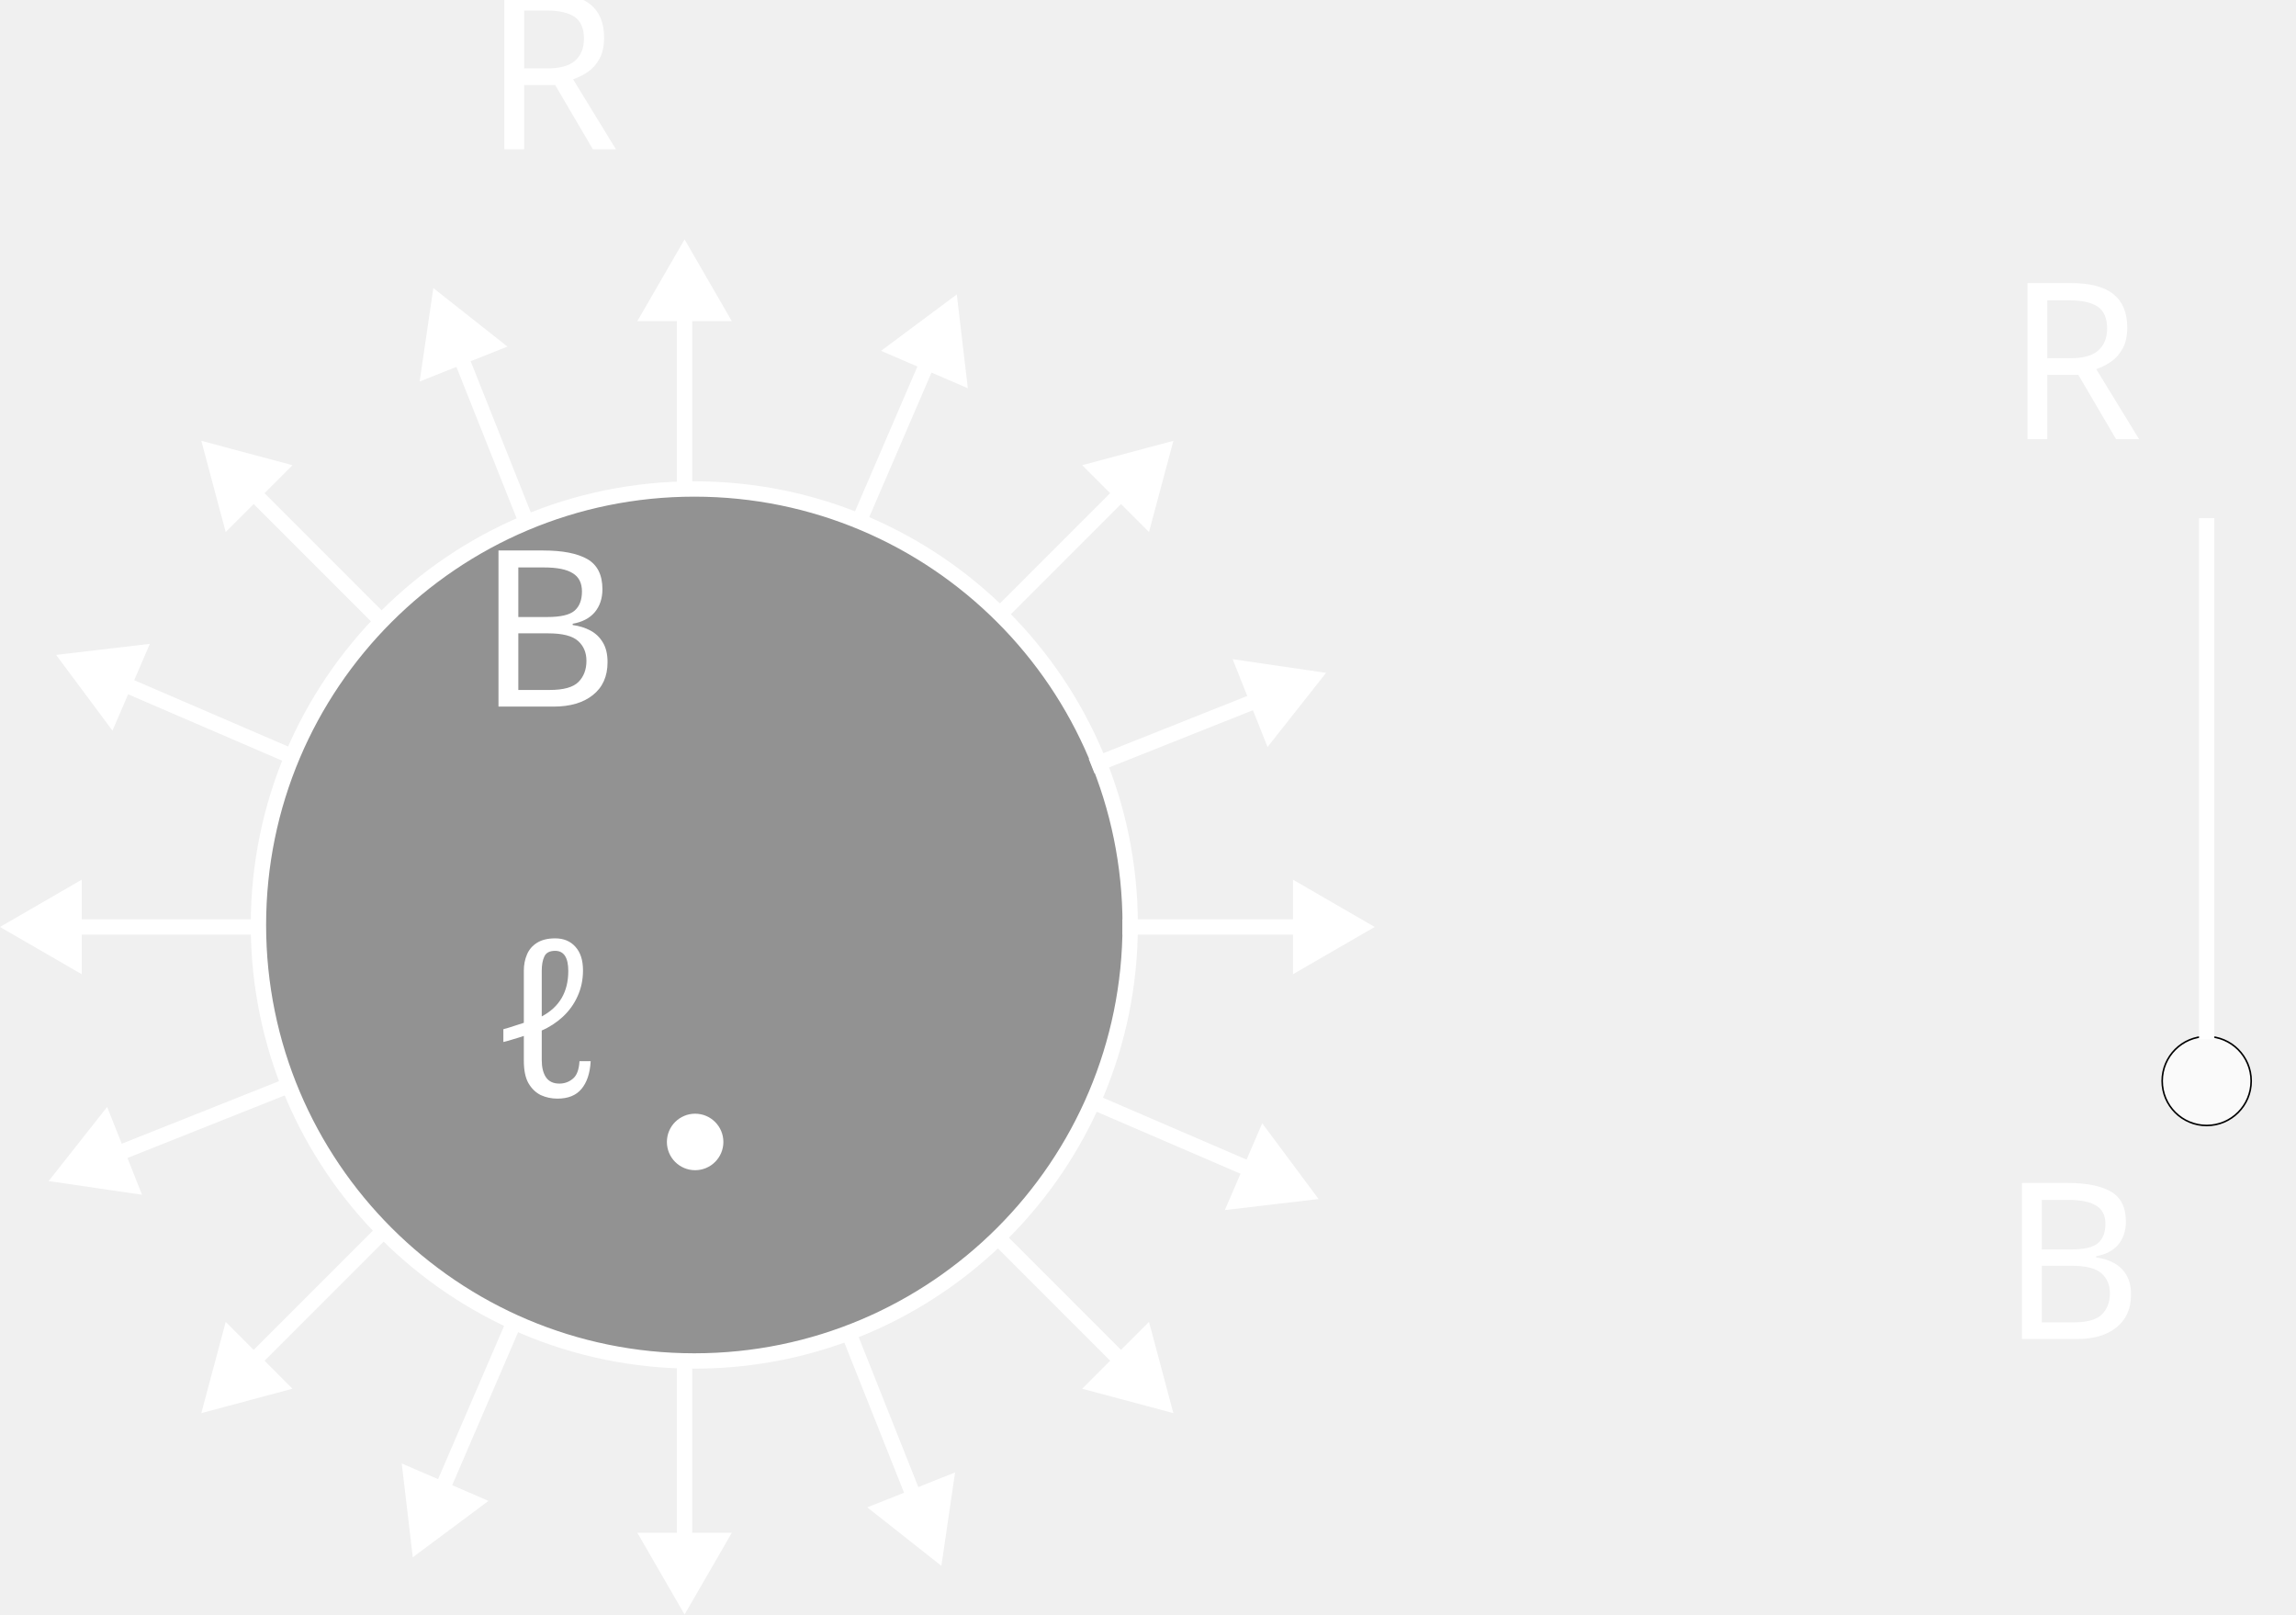
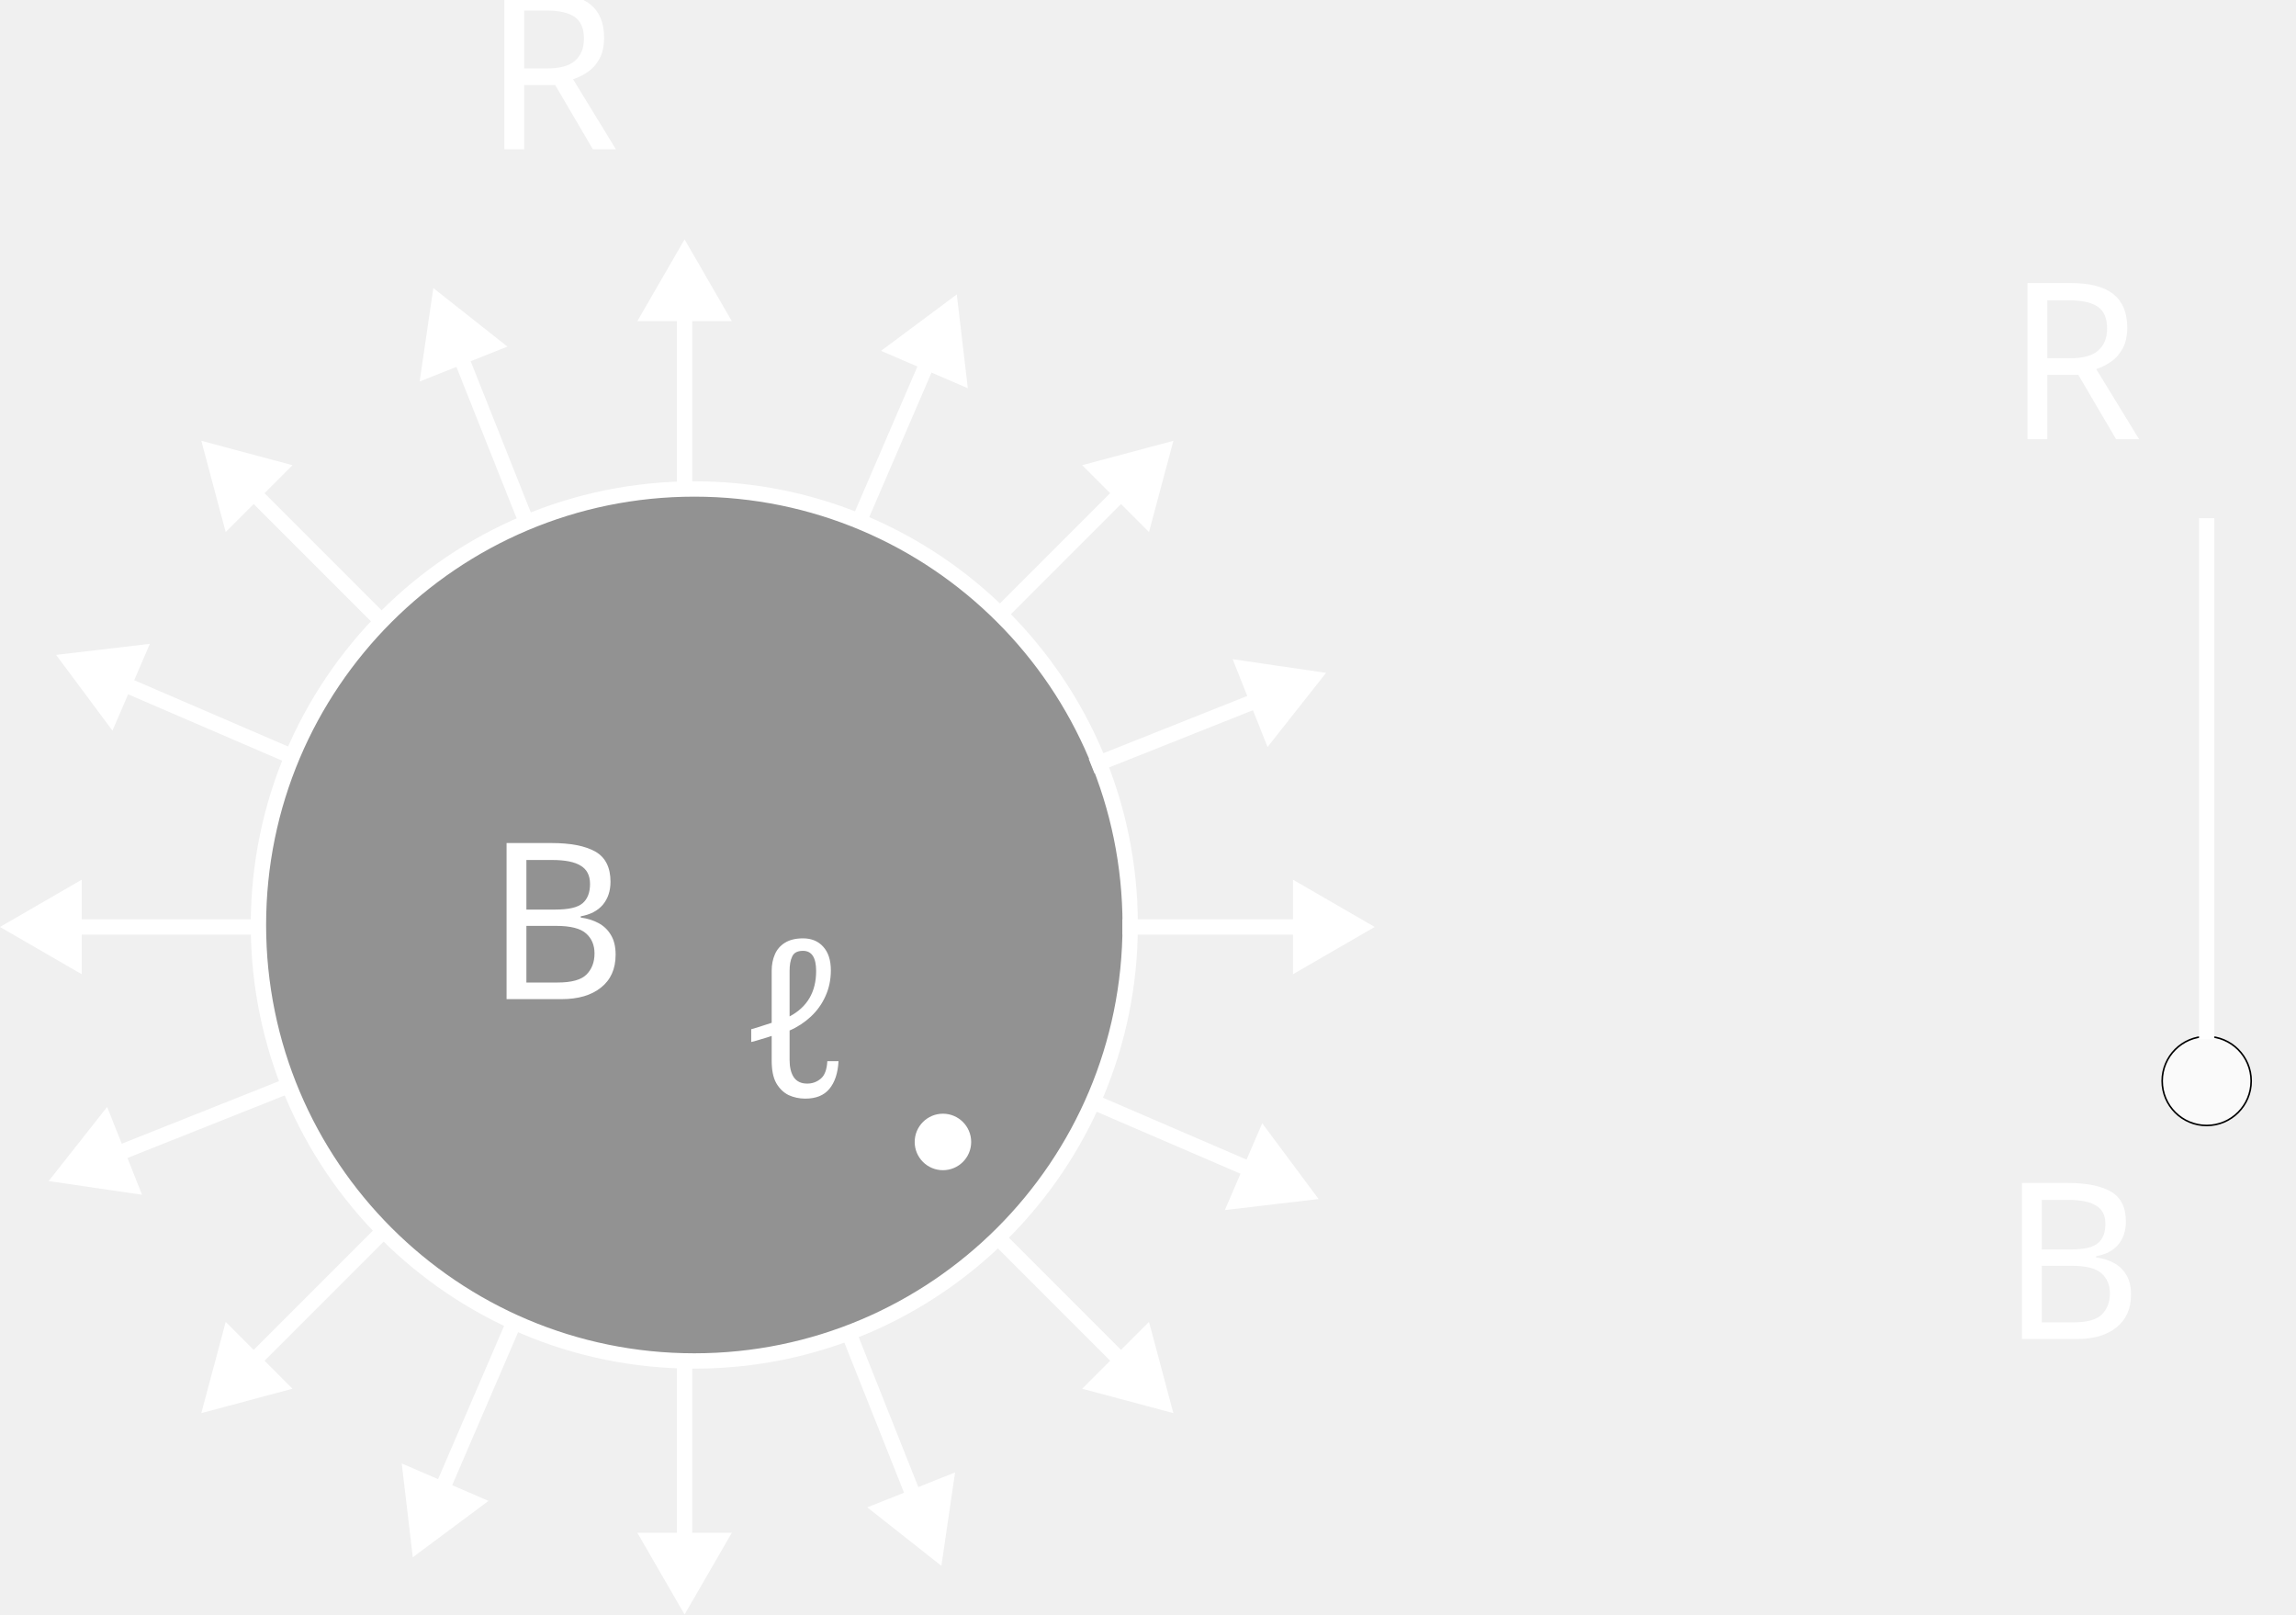
<svg xmlns="http://www.w3.org/2000/svg" width="112.178mm" height="78.859mm" viewBox="0 0 112.178 78.859" version="1.1" id="svg1">
  <defs id="defs1">
    <marker style="overflow:visible" id="Triangle" refX="0" refY="0" orient="auto-start-reverse" markerWidth="1" markerHeight="1" viewBox="0 0 1 1" preserveAspectRatio="xMidYMid">
      <path transform="scale(0.5)" style="fill:context-stroke;fill-rule:evenodd;stroke:context-stroke;stroke-width:1pt" d="M 5.77,0 -2.88,5 V -5 Z" id="path135" />
    </marker>
  </defs>
  <g id="layer1" transform="translate(-47.79308,-89.47112)">
    <circle style="fill:#929292;fill-opacity:1;stroke:#ffffff;stroke-width:0.75;stroke-dasharray:none;stroke-dashoffset:0;stroke-opacity:1" id="path1" cx="81.716" cy="134.651" r="21.296" />
-     <text xml:space="preserve" style="font-size:10.679px;line-height:1.25;font-family:'CMU Serif';-inkscape-font-specification:'CMU Serif';text-align:center;text-anchor:middle;fill:#ffffff;fill-opacity:1;stroke-width:0.067" x="81.527" y="123.982" id="text1">
-       <tspan id="tspan1" style="fill:#ffffff;fill-opacity:1;stroke-width:0.067" x="81.527" y="123.982">B</tspan>
+     <text xml:space="preserve" style="font-size:10.679px;line-height:1.25;font-family:'CMU Serif';-inkscape-font-specification:'CMU Serif';text-align:center;text-anchor:middle;fill:#ffffff;fill-opacity:1;stroke-width:0.067" x="81.924" y="138.273" id="text1">
+       <tspan id="tspan1" style="fill:#ffffff;fill-opacity:1;stroke-width:0.067" x="81.924" y="138.273">B</tspan>
    </text>
    <text xml:space="preserve" style="font-size:10.679px;line-height:1.25;font-family:'CMU Serif';-inkscape-font-specification:'CMU Serif';text-align:center;text-anchor:middle;fill:#ffffff;fill-opacity:1;stroke-width:0.067" x="81.663" y="96.766" id="text2">
      <tspan id="tspan2" style="fill:#ffffff;fill-opacity:1;stroke-width:0.067" x="81.663" y="96.766">R</tspan>
    </text>
    <path style="fill:#a0a0a0;fill-opacity:1;stroke:#ffffff;stroke-width:0.75;stroke-dasharray:none;stroke-dashoffset:0;stroke-opacity:1;marker-end:url(#Triangle)" d="m 81.24,113.49 v -9.662" id="path2" />
    <path style="fill:#a0a0a0;fill-opacity:1;stroke:#ffffff;stroke-width:0.75;stroke-dasharray:none;stroke-dashoffset:0;stroke-opacity:1;marker-end:url(#Triangle)" d="m 81.24,156.006 v 9.662" id="path3" />
    <path style="fill:#a0a0a0;fill-opacity:1;stroke:#ffffff;stroke-width:0.75;stroke-dasharray:none;stroke-dashoffset:0;stroke-opacity:1;marker-end:url(#Triangle)" d="m 102.633,134.748 h 9.662" id="path4" />
    <path style="fill:#a0a0a0;fill-opacity:1;stroke:#ffffff;stroke-width:0.75;stroke-dasharray:none;stroke-dashoffset:0;stroke-opacity:1;marker-end:url(#Triangle)" d="m 60.118,134.748 h -9.662" id="path5" />
    <path style="fill:#a0a0a0;fill-opacity:1;stroke:#ffffff;stroke-width:0.75;stroke-dasharray:none;stroke-dashoffset:0;stroke-opacity:1;marker-end:url(#Triangle)" d="m 96.407,119.717 6.832,-6.832" id="path6" />
    <path style="fill:#a0a0a0;fill-opacity:1;stroke:#ffffff;stroke-width:0.75;stroke-dasharray:none;stroke-dashoffset:0;stroke-opacity:1;marker-end:url(#Triangle)" d="m 66.344,149.779 -6.832,6.832" id="path7" />
    <path style="fill:#a0a0a0;fill-opacity:1;stroke:#ffffff;stroke-width:0.75;stroke-dasharray:none;stroke-dashoffset:0;stroke-opacity:1;marker-end:url(#Triangle)" d="m 96.407,149.779 6.832,6.832" id="path8" />
    <path style="fill:#a0a0a0;fill-opacity:1;stroke:#ffffff;stroke-width:0.75;stroke-dasharray:none;stroke-dashoffset:0;stroke-opacity:1;marker-end:url(#Triangle)" d="m 66.344,119.717 -6.832,-6.832" id="path9" />
    <path style="fill:#a0a0a0;fill-opacity:1;stroke:#ffffff;stroke-width:0.75;stroke-dasharray:none;stroke-dashoffset:0;stroke-opacity:1;marker-end:url(#Triangle)" d="m 89.663,115.172 3.823,-8.873" id="path10" />
    <path style="fill:#a0a0a0;fill-opacity:1;stroke:#ffffff;stroke-width:0.75;stroke-dasharray:none;stroke-dashoffset:0;stroke-opacity:1;marker-end:url(#Triangle)" d="m 72.838,154.216 -3.823,8.873" id="path11" />
    <path style="fill:#a0a0a0;fill-opacity:1;stroke:#ffffff;stroke-width:0.75;stroke-dasharray:none;stroke-dashoffset:0;stroke-opacity:1;marker-end:url(#Triangle)" d="m 100.898,143.16 8.873,3.823" id="path12" />
    <path style="fill:#a0a0a0;fill-opacity:1;stroke:#ffffff;stroke-width:0.75;stroke-dasharray:none;stroke-dashoffset:0;stroke-opacity:1;marker-end:url(#Triangle)" d="m 61.853,126.336 -8.873,-3.823" id="path13" />
    <path style="fill:#a0a0a0;fill-opacity:1;stroke:#ffffff;stroke-width:0.75;stroke-dasharray:none;stroke-dashoffset:0;stroke-opacity:1;marker-end:url(#Triangle)" d="m 101.128,126.892 8.978,-3.571" id="path14" />
    <path style="fill:#a0a0a0;fill-opacity:1;stroke:#ffffff;stroke-width:0.75;stroke-dasharray:none;stroke-dashoffset:0;stroke-opacity:1;marker-end:url(#Triangle)" d="m 61.623,142.604 -8.978,3.571" id="path15" />
    <path style="fill:#a0a0a0;fill-opacity:1;stroke:#ffffff;stroke-width:0.75;stroke-dasharray:none;stroke-dashoffset:0;stroke-opacity:1;marker-end:url(#Triangle)" d="m 89.232,154.501 3.571,8.978" id="path16" />
    <path style="fill:#a0a0a0;fill-opacity:1;stroke:#ffffff;stroke-width:0.75;stroke-dasharray:none;stroke-dashoffset:0;stroke-opacity:1;marker-end:url(#Triangle)" d="m 73.52,114.995 -3.571,-8.978" id="path17" />
    <circle style="fill:#fafafa;fill-opacity:1;stroke:#000000;stroke-width:0.077;stroke-dasharray:none;stroke-dashoffset:0;stroke-opacity:1" id="circle17" cx="155.607" cy="142.271" r="2.174" />
    <path style="fill:#ffffff;fill-opacity:1;stroke:#ffffff;stroke-width:0.75;stroke-dasharray:none;stroke-dashoffset:0;stroke-opacity:1" d="M 155.607,140.23 V 114.783" id="path18" />
    <text xml:space="preserve" style="font-size:10.679px;line-height:1.25;font-family:'CMU Serif';-inkscape-font-specification:'CMU Serif';text-align:center;text-anchor:middle;fill:#ffffff;fill-opacity:1;stroke-width:0.067" x="155.963" y="154.872" id="text18">
      <tspan id="tspan18" style="fill:#ffffff;fill-opacity:1;stroke-width:0.067" x="155.963" y="154.872">B</tspan>
    </text>
    <text xml:space="preserve" style="font-size:10.679px;line-height:1.25;font-family:'CMU Serif';-inkscape-font-specification:'CMU Serif';text-align:center;text-anchor:middle;fill:#ffffff;fill-opacity:1;stroke-width:0.067" x="156.084" y="110.918" id="text19">
      <tspan id="tspan19" style="fill:#ffffff;fill-opacity:1;stroke-width:0.067" x="156.084" y="110.918">R</tspan>
    </text>
-     <text xml:space="preserve" style="font-style:normal;font-variant:normal;font-weight:normal;font-stretch:normal;font-size:10.679px;line-height:1.25;font-family:'Apple SD Gothic Neo';-inkscape-font-specification:'Apple SD Gothic Neo';text-align:center;text-anchor:middle;fill:#ffffff;fill-opacity:1;stroke-width:0.067" x="81.527" y="143.02" id="text20">
-       <tspan style="font-style:normal;font-variant:normal;font-weight:normal;font-stretch:normal;font-family:'Apple SD Gothic Neo';-inkscape-font-specification:'Apple SD Gothic Neo';fill:#ffffff;fill-opacity:1;stroke-width:0.067" x="81.527" y="143.02" id="tspan21">ℓ</tspan>
+     <text xml:space="preserve" style="font-style:normal;font-variant:normal;font-weight:normal;font-stretch:normal;font-size:10.679px;line-height:1.25;font-family:'Apple SD Gothic Neo';-inkscape-font-specification:'Apple SD Gothic Neo';text-align:center;text-anchor:middle;fill:#ffffff;fill-opacity:1;stroke-width:0.067" x="93.635" y="143.02" id="text20">
+       <tspan style="font-style:normal;font-variant:normal;font-weight:normal;font-stretch:normal;font-family:'Apple SD Gothic Neo';-inkscape-font-specification:'Apple SD Gothic Neo';fill:#ffffff;fill-opacity:1;stroke-width:0.067" x="93.635" y="143.02" id="tspan21">ℓ</tspan>
    </text>
-     <circle style="fill:#ffffff;fill-opacity:1;stroke:none;stroke-width:0.049;stroke-dasharray:none;stroke-dashoffset:0;stroke-opacity:1" id="circle22" cx="81.756" cy="145.249" r="1.38" />
+     <circle style="fill:#ffffff;fill-opacity:1;stroke:none;stroke-width:0.049;stroke-dasharray:none;stroke-dashoffset:0;stroke-opacity:1" id="circle22" cx="93.863" cy="145.249" r="1.38" />
  </g>
</svg>
